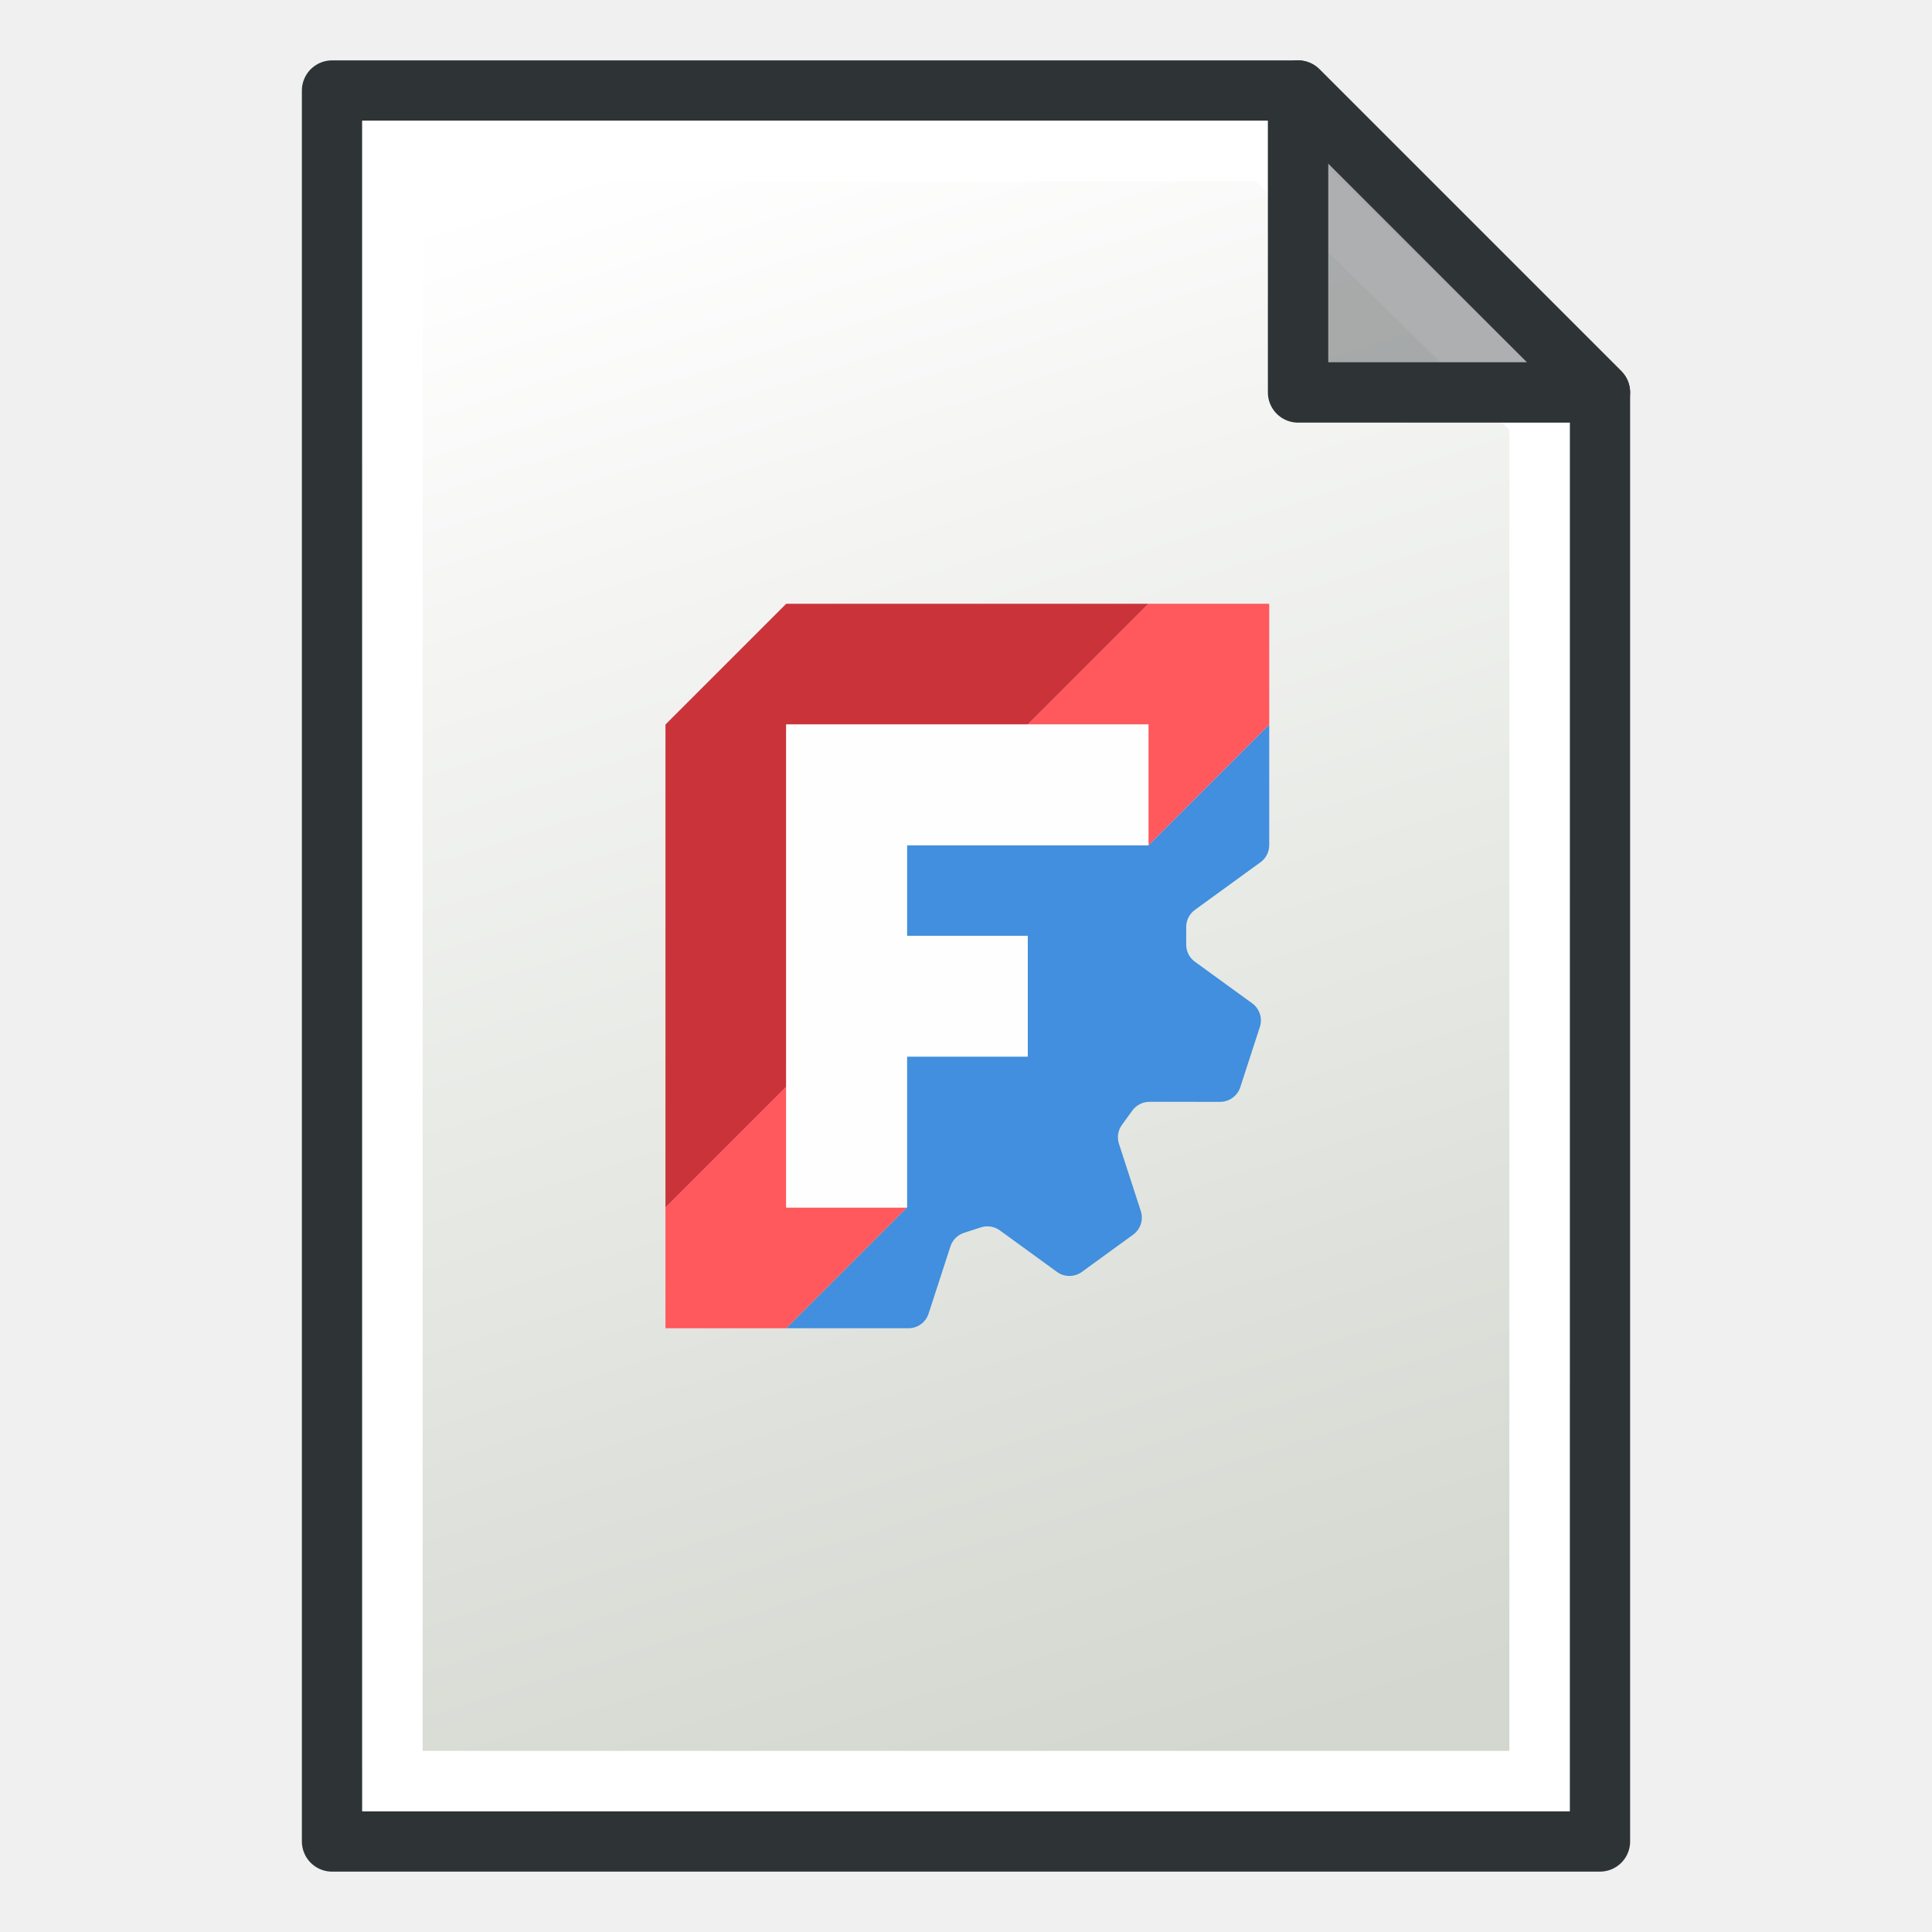
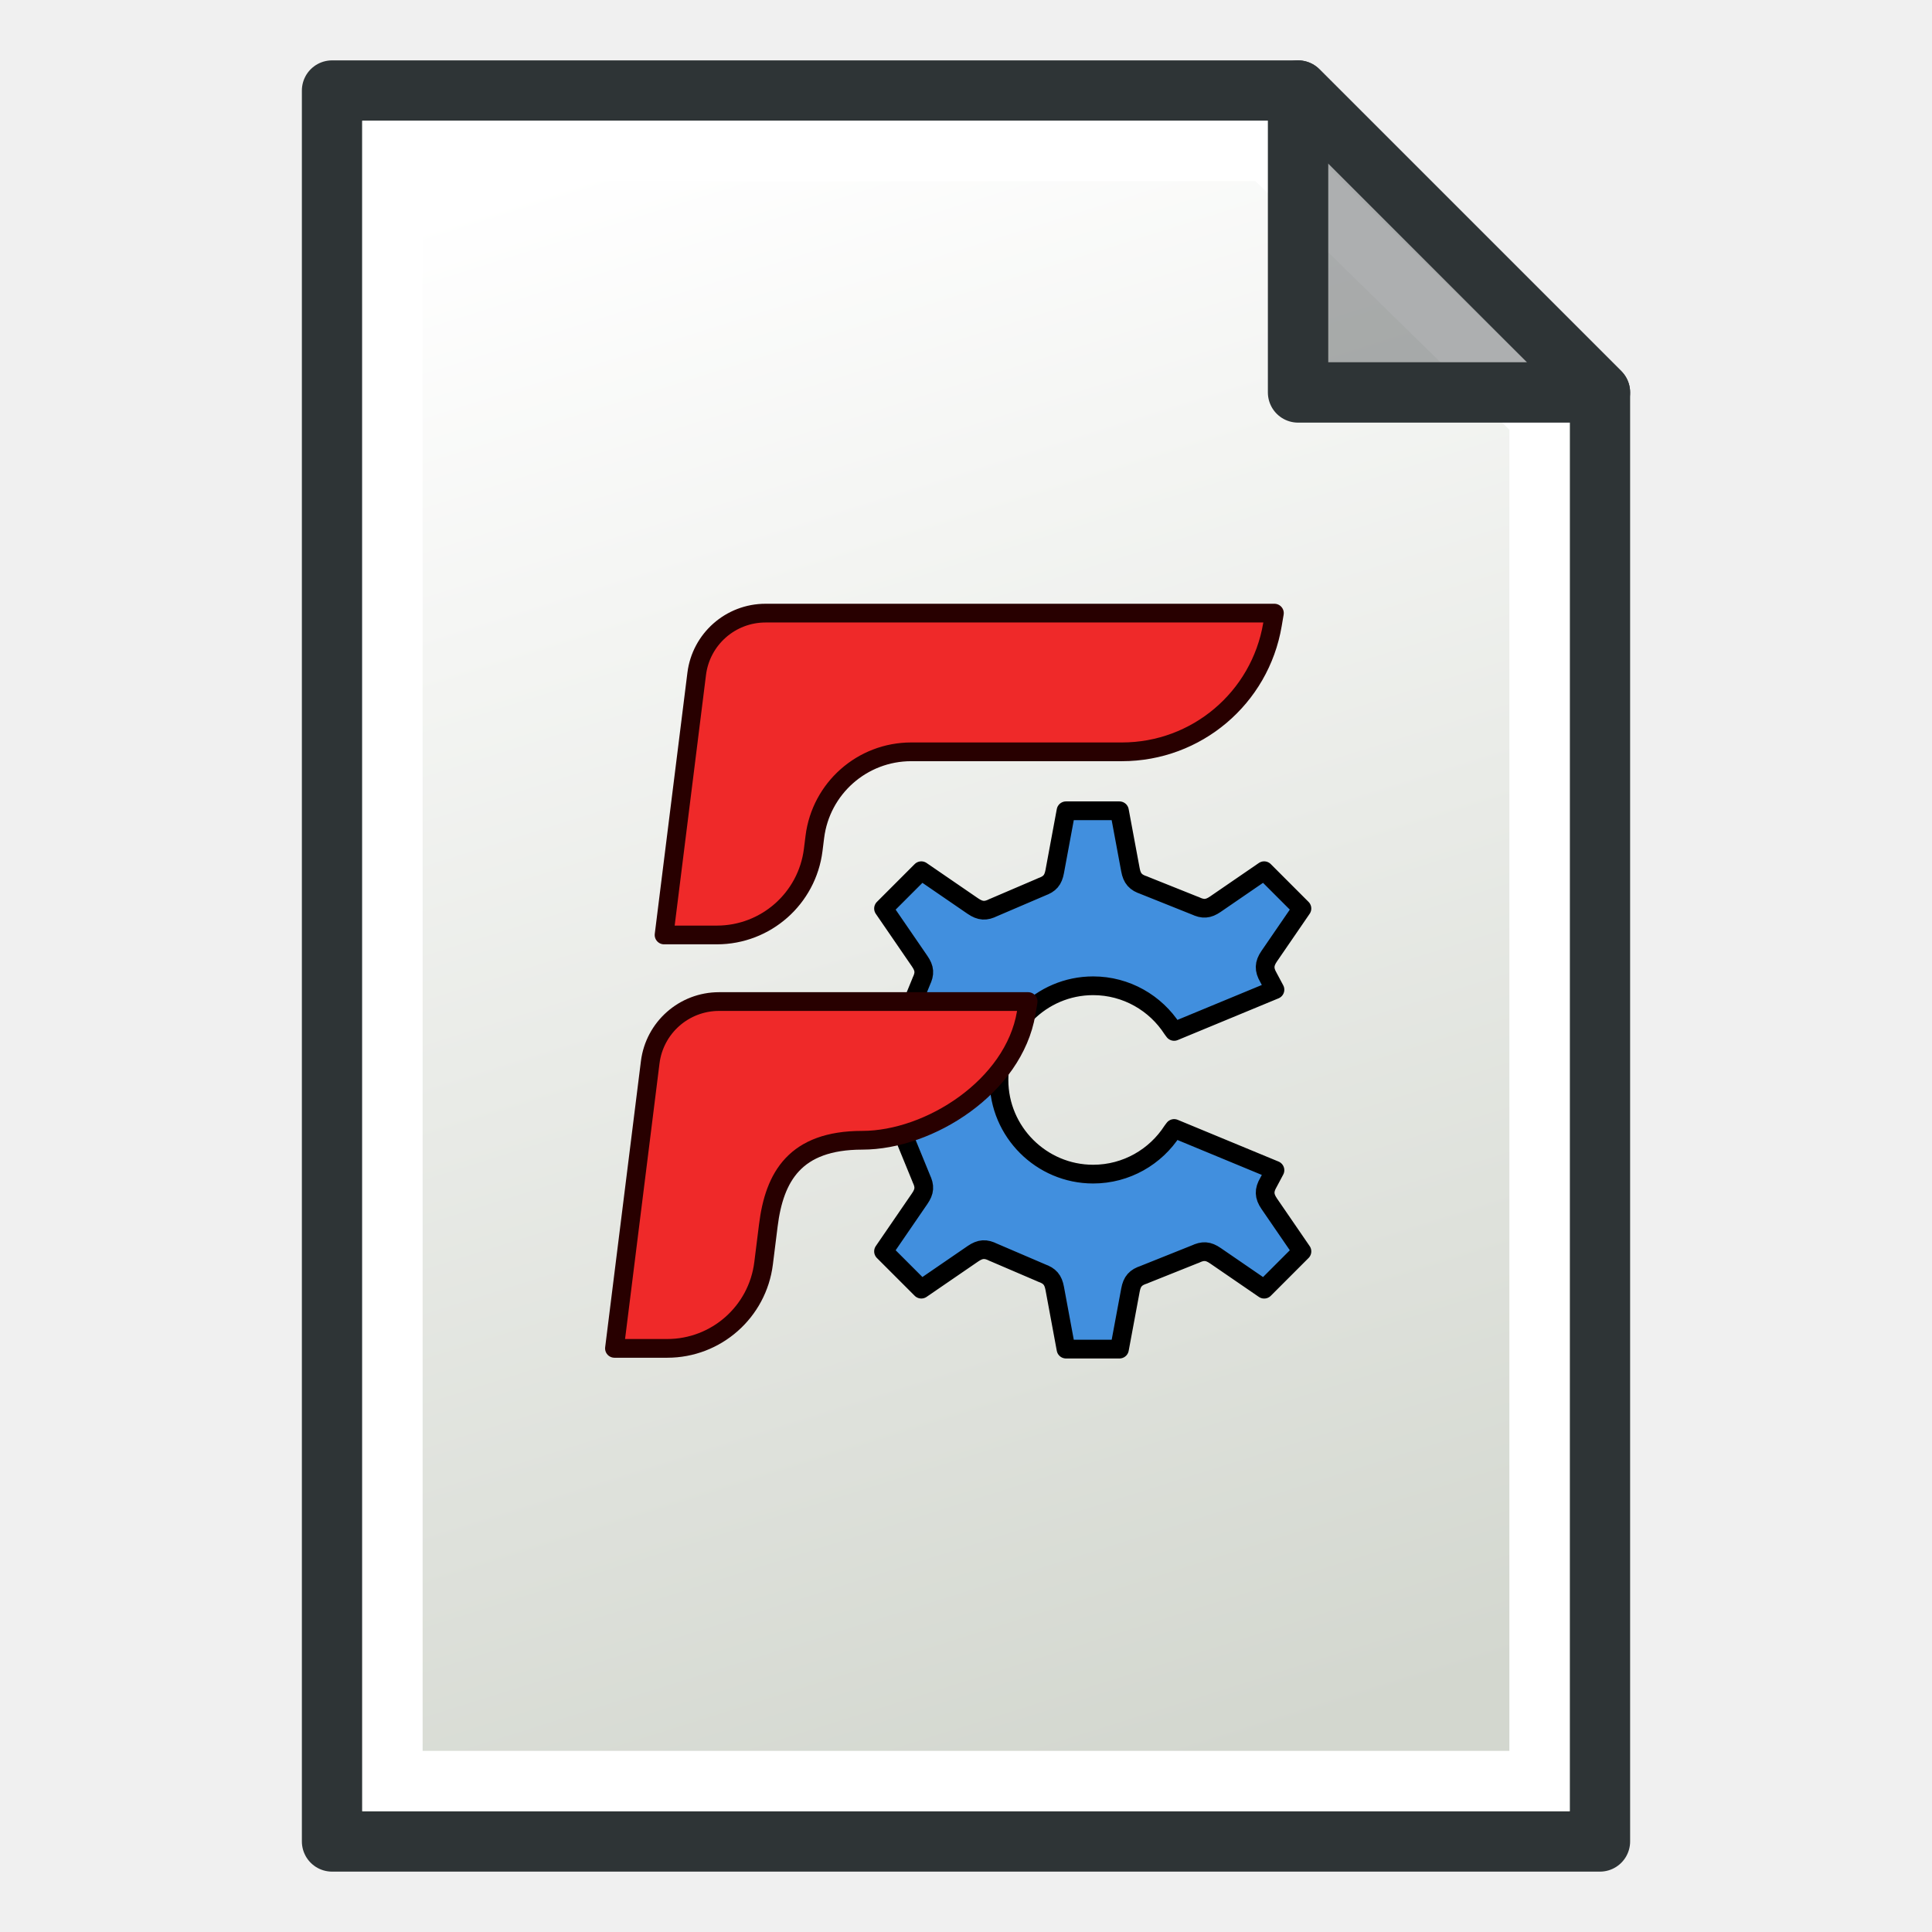
<svg xmlns="http://www.w3.org/2000/svg" xmlns:xlink="http://www.w3.org/1999/xlink" width="64" height="64" id="svg2869" version="1.1" viewBox="0 0 64 64">
  <defs id="defs2871">
    <linearGradient xlink:href="#linearGradient3765" id="linearGradient3771" x1="98" y1="1047.362" x2="81" y2="993.362" gradientUnits="userSpaceOnUse" gradientTransform="translate(-60,-988.3622)" />
    <linearGradient id="linearGradient3765">
      <stop style="stop-color:#d3d7cf;stop-opacity:1;" offset="0" id="stop3767" />
      <stop style="stop-color:#ffffff;stop-opacity:1" offset="1" id="stop3769" />
    </linearGradient>
  </defs>
-   <g id="layer3" style="display:inline">
-     <g id="layer3-3" style="display:inline">
-       <path style="fill:url(#linearGradient3771);fill-opacity:1;stroke:#2e3436;stroke-width:2;stroke-linecap:butt;stroke-linejoin:round;stroke-opacity:1" d="m 11,3 v 58 h 42 v -48 L 43,3 Z" id="path2991" />
-       <path style="fill:none;stroke:#ffffff;stroke-width:2;stroke-linecap:butt;stroke-linejoin:miter;stroke-opacity:1" d="M 13,5 V 59 H 51 V 13.814 L 41.997,5 Z" id="path3763" />
-       <path style="fill:#2e3436;fill-opacity:0.392;stroke:#2e3436;stroke-width:2;stroke-linecap:butt;stroke-linejoin:round;stroke-opacity:1" d="M 43,3 V 13 H 53 Z" id="path2993" />
-       <g id="g2" transform="translate(20.04455,20.00027)">
-         <path d="m 22,4 -4,4 h -8 V 11 H 14 v 4 h -4 v 5 L 6,24 h 4.05 c 0.303,-1e-6 0.572,-0.195 0.666,-0.484 l 0.724,-2.228 c 0.069,-0.213 0.236,-0.38 0.45,-0.449 l 0.557,-0.181 c 0.213,-0.069 0.447,-0.032 0.628,0.099 l 1.895,1.377 c 0.245,0.178 0.578,0.178 0.823,0 l 1.699,-1.235 c 0.245,-0.178 0.348,-0.494 0.254,-0.782 l -0.724,-2.228 c -0.069,-0.213 -0.032,-0.447 0.1,-0.628 l 0.344,-0.473 c 0.132,-0.181 0.342,-0.289 0.566,-0.289 l 2.343,5.1e-4 c 0.303,10e-6 0.572,-0.196 0.666,-0.484 l 0.649,-1.997 c 0.094,-0.288 -0.009,-0.605 -0.254,-0.783 L 19.539,11.859 C 19.357,11.727 19.25,11.517 19.25,11.293 V 10.707 c 1.9e-5,-0.224 0.107,-0.435 0.288,-0.566 L 21.712,8.562 C 21.893,8.431 22,8.22 22,7.996 Z" style="fill:#418fde;fill-opacity:1;fill-rule:evenodd;stroke:none;stroke-width:2.646;stroke-linecap:square" id="path8" />
-         <path id="path7" style="display:inline;fill:#ff585d;fill-opacity:1;fill-rule:evenodd;stroke:none;stroke-width:2.646;stroke-linecap:square" d="m 18,0 -4,4 h 4 V 8 L 22,4 V 0 Z M 6,16 2,20 v 4 h 4 l 4,-4 H 6 Z" />
-         <path d="M 6,0 2,4 V 20 L 6,16 V 4 h 8 l 4,-4 z" style="fill:#cb333b;fill-rule:evenodd;stroke-width:2.646;stroke-linecap:square" id="path3" />
-         <path d="M 6,20 H 10 V 15 H 14 V 11 H 10 V 8 h 8 V 4 H 6 Z" style="fill:#fefefe;fill-opacity:1;fill-rule:evenodd;stroke:none;stroke-width:2.646;stroke-linecap:square" id="path9" />
+   <path style="fill:url(#linearGradient3771);fill-opacity:1;stroke:#2e3436;stroke-width:2;stroke-linecap:butt;stroke-linejoin:round;stroke-opacity:1" d="m 11,3 v 58 h 42 v -48 L 43,3 Z" id="path2991" />
+   <path style="fill:none;stroke:#ffffff;stroke-width:2;stroke-linecap:butt;stroke-linejoin:miter;stroke-opacity:1" d="M 13,5 V 59 H 51 V 13.814 L 41.997,5 Z" id="path3763" />
+   <path style="fill:#2e3436;fill-opacity:0.392;stroke:#2e3436;stroke-width:2;stroke-linecap:butt;stroke-linejoin:round;stroke-opacity:1" d="M 43,3 V 13 H 53 Z" id="path2993" />
+   <g id="g3294" transform="matrix(0.4136012,0,0,0.4136012,19.11395,19.19206)">
+     <g id="g948" transform="translate(-0.8372693,0.9998789)" style="stroke-width:1.5;stroke-dasharray:none">
+       <g id="g2005" transform="matrix(0.9431209,0,0,0.9431209,58.64771,2.460083)" style="stroke-width:1.59;stroke-miterlimit:4;stroke-dasharray:none">
+         <path id="path2-5-5" style="fill:#418fde;fill-opacity:1;stroke:#000000;stroke-width:1.636;stroke-linecap:round;stroke-linejoin:round;stroke-miterlimit:4;stroke-dasharray:none;stroke-opacity:1" transform="matrix(0.9723135,0,0,0.9723135,81.0656,-8.371109)" d="m -103.707,25.049 -0.984,5.303 a 1.293,1.293 0 0 1 0,0.002 c -0.141,0.752 -0.432,1.091 -1.154,1.344 l 0.082,-0.031 -4.355,1.865 0.086,-0.041 c -0.683,0.354 -1.164,0.322 -1.797,-0.111 h -0.002 l -4.514,-3.096 -3.299,3.301 3.158,4.602 c 0.435,0.634 0.472,1.081 0.129,1.777 l 0.037,-0.08 -1.729,4.221 0.031,-0.084 c -0.244,0.738 -0.6,1.035 -1.346,1.176 a 1.293,1.293 0 0 1 -0.004,0 l -5.512,1.027 v 4.668 l 5.512,1.025 a 1.293,1.293 0 0 1 0.004,0 c 0.744,0.141 1.102,0.44 1.346,1.178 l -0.031,-0.086 1.729,4.223 -0.037,-0.08 c 0.34,0.692 0.304,1.147 -0.131,1.777 l -3.156,4.602 3.299,3.299 4.514,-3.096 a 1.293,1.293 0 0 1 0.006,-0.004 c 0.631,-0.429 1.105,-0.462 1.789,-0.109 l -0.082,-0.039 4.355,1.867 -0.086,-0.033 c 0.724,0.251 1.018,0.597 1.158,1.348 l 0.984,5.303 h 4.67 l 0.959,-5.15 c 0.14,-0.769 0.453,-1.122 1.197,-1.355 l -0.094,0.033 4.633,-1.854 -0.086,0.039 c 0.684,-0.334 1.144,-0.301 1.773,0.133 l 4.256,2.92 3.299,-3.301 -2.861,-4.17 a 1.293,1.293 0 0 1 0,-0.002 c -0.452,-0.66 -0.464,-1.166 -0.066,-1.848 l 0.57,-1.07 -8.805,-3.645 c -0.049,0.068 -0.1,0.137 -0.15,0.197 -1.462,2.277 -4.025,3.789 -6.924,3.789 -4.527,0 -8.225,-3.698 -8.225,-8.225 0,-4.527 3.697,-8.225 8.225,-8.225 2.898,0 5.46,1.511 6.922,3.787 0.051,0.062 0.102,0.131 0.15,0.199 l 8.807,-3.645 -0.594,-1.113 0.023,0.041 c -0.395,-0.678 -0.387,-1.187 0.066,-1.848 l 2.861,-4.17 -3.299,-3.301 -4.258,2.922 a 1.293,1.293 0 0 1 -0.002,0.002 c -0.626,0.428 -1.082,0.464 -1.77,0.129 l 0.086,0.039 -4.633,-1.854 0.09,0.031 c -0.736,-0.233 -1.054,-0.587 -1.193,-1.355 l -0.959,-5.148 z" />
+       </g>
+     </g>
+     <g id="g15044">
+       <g id="g16624">
+         <g id="Base10-6" transform="matrix(1.111219,0,0,1.111219,-2.870074,-2.855365)" style="clip-rule:evenodd;fill:#ef2929;fill-opacity:1;fill-rule:evenodd;stroke:#280000;stroke-width:1.35;stroke-linecap:round;stroke-linejoin:round;stroke-miterlimit:100;stroke-dasharray:none;stroke-opacity:1">
+           <path d="M 52.849,5.003 52.707,5.837 C 51.811,11.128 47.228,15 41.862,15 H 26.671 c -3.53,0 -6.508,2.629 -6.946,6.132 l -0.117,0.936 c -0.437,3.503 -3.415,6.132 -6.945,6.132 H 8.858 L 11.21,9.382 C 11.523,6.88 13.65,5.003 16.171,5.003 Z" style="fill:#ef2929;fill-opacity:1;stroke:#280000;stroke-width:1.35;stroke-miterlimit:100;stroke-dasharray:none;stroke-opacity:1" id="path378-2" />
+         </g>
+         <g id="Base10-6-9" transform="matrix(1.111219,0,0,1.111219,-6.593172,28.25542)" style="clip-rule:evenodd;fill:#ef2929;fill-opacity:1;fill-rule:evenodd;stroke:#280000;stroke-width:1.35;stroke-linecap:round;stroke-linejoin:round;stroke-miterlimit:100;stroke-dasharray:none;stroke-opacity:1">
+           <path d="m 38.45,5.003 -0.142,0.834 c -0.896,5.291 -6.971,9.163 -11.815,9.163 -4.844,0 -6.331,2.629 -6.769,6.132 l -0.342,2.736 C 18.946,27.371 15.968,30 12.438,30 H 8.633 L 11.21,9.382 C 11.523,6.88 13.65,5.003 16.171,5.003 Z" style="fill:#ef2929;fill-opacity:1;stroke:#280000;stroke-width:1.35;stroke-miterlimit:100;stroke-dasharray:none;stroke-opacity:1" id="path378-2-0" />
+         </g>
      </g>
    </g>
  </g>
</svg>
